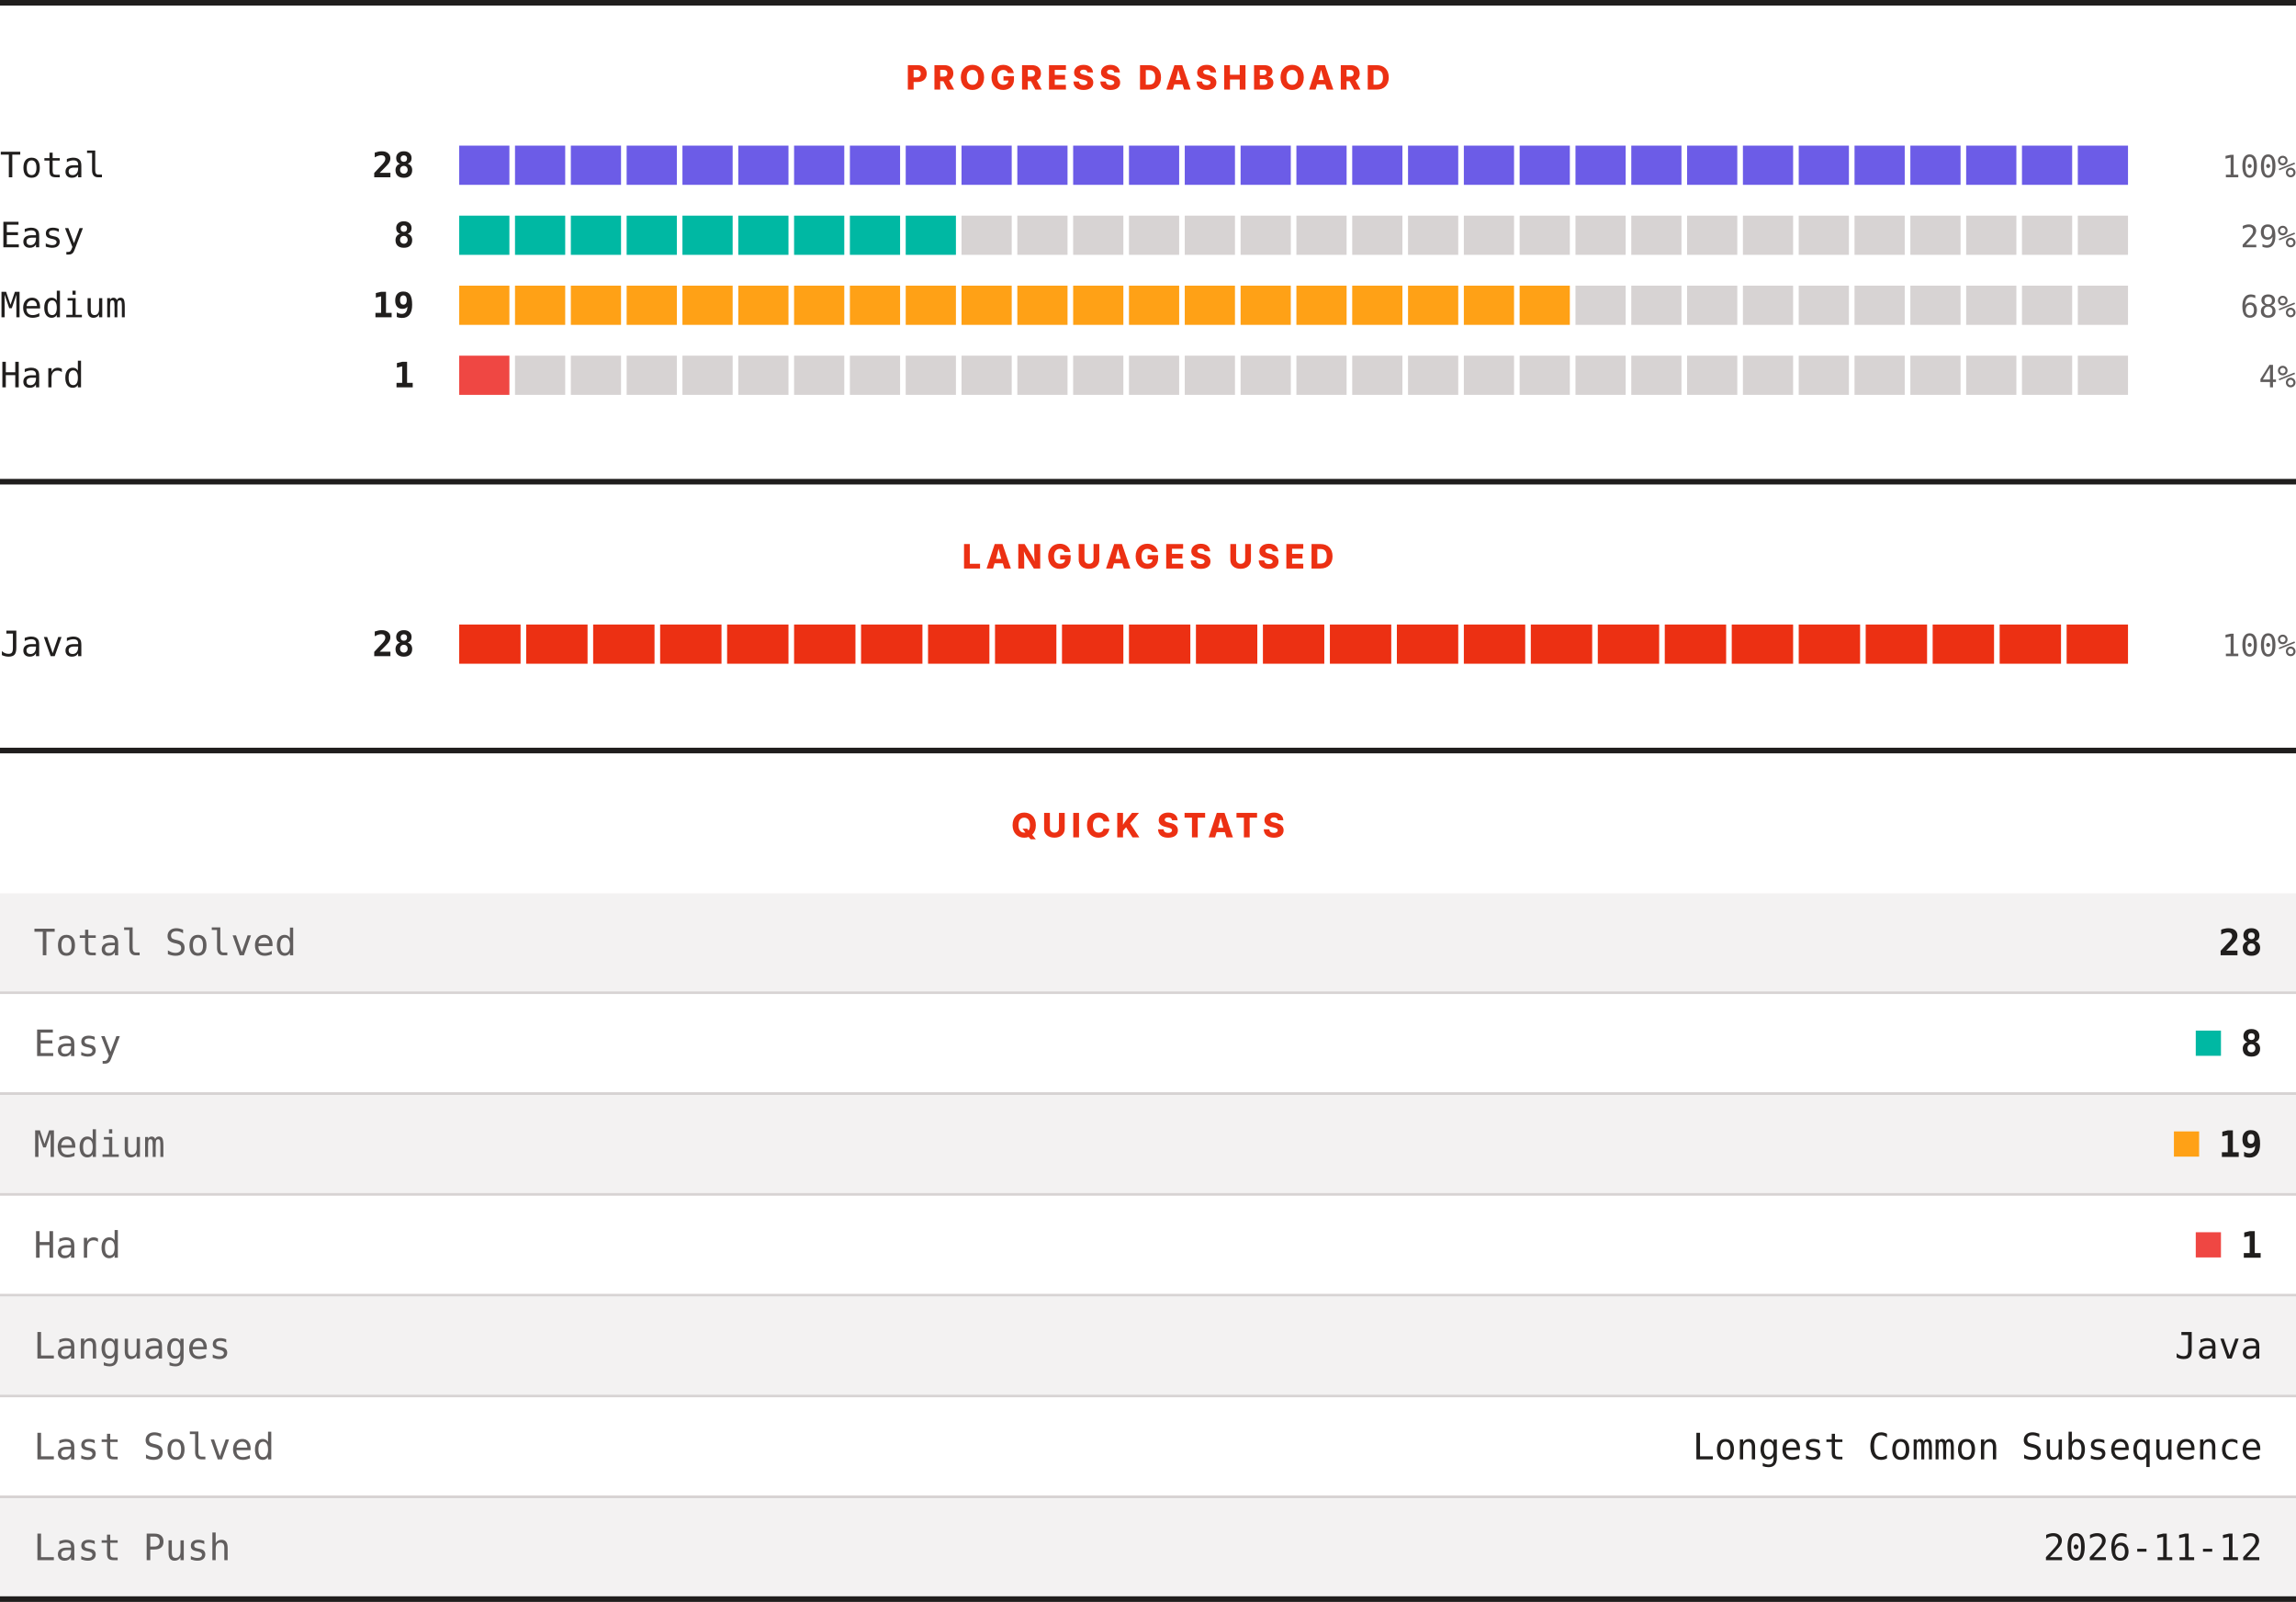
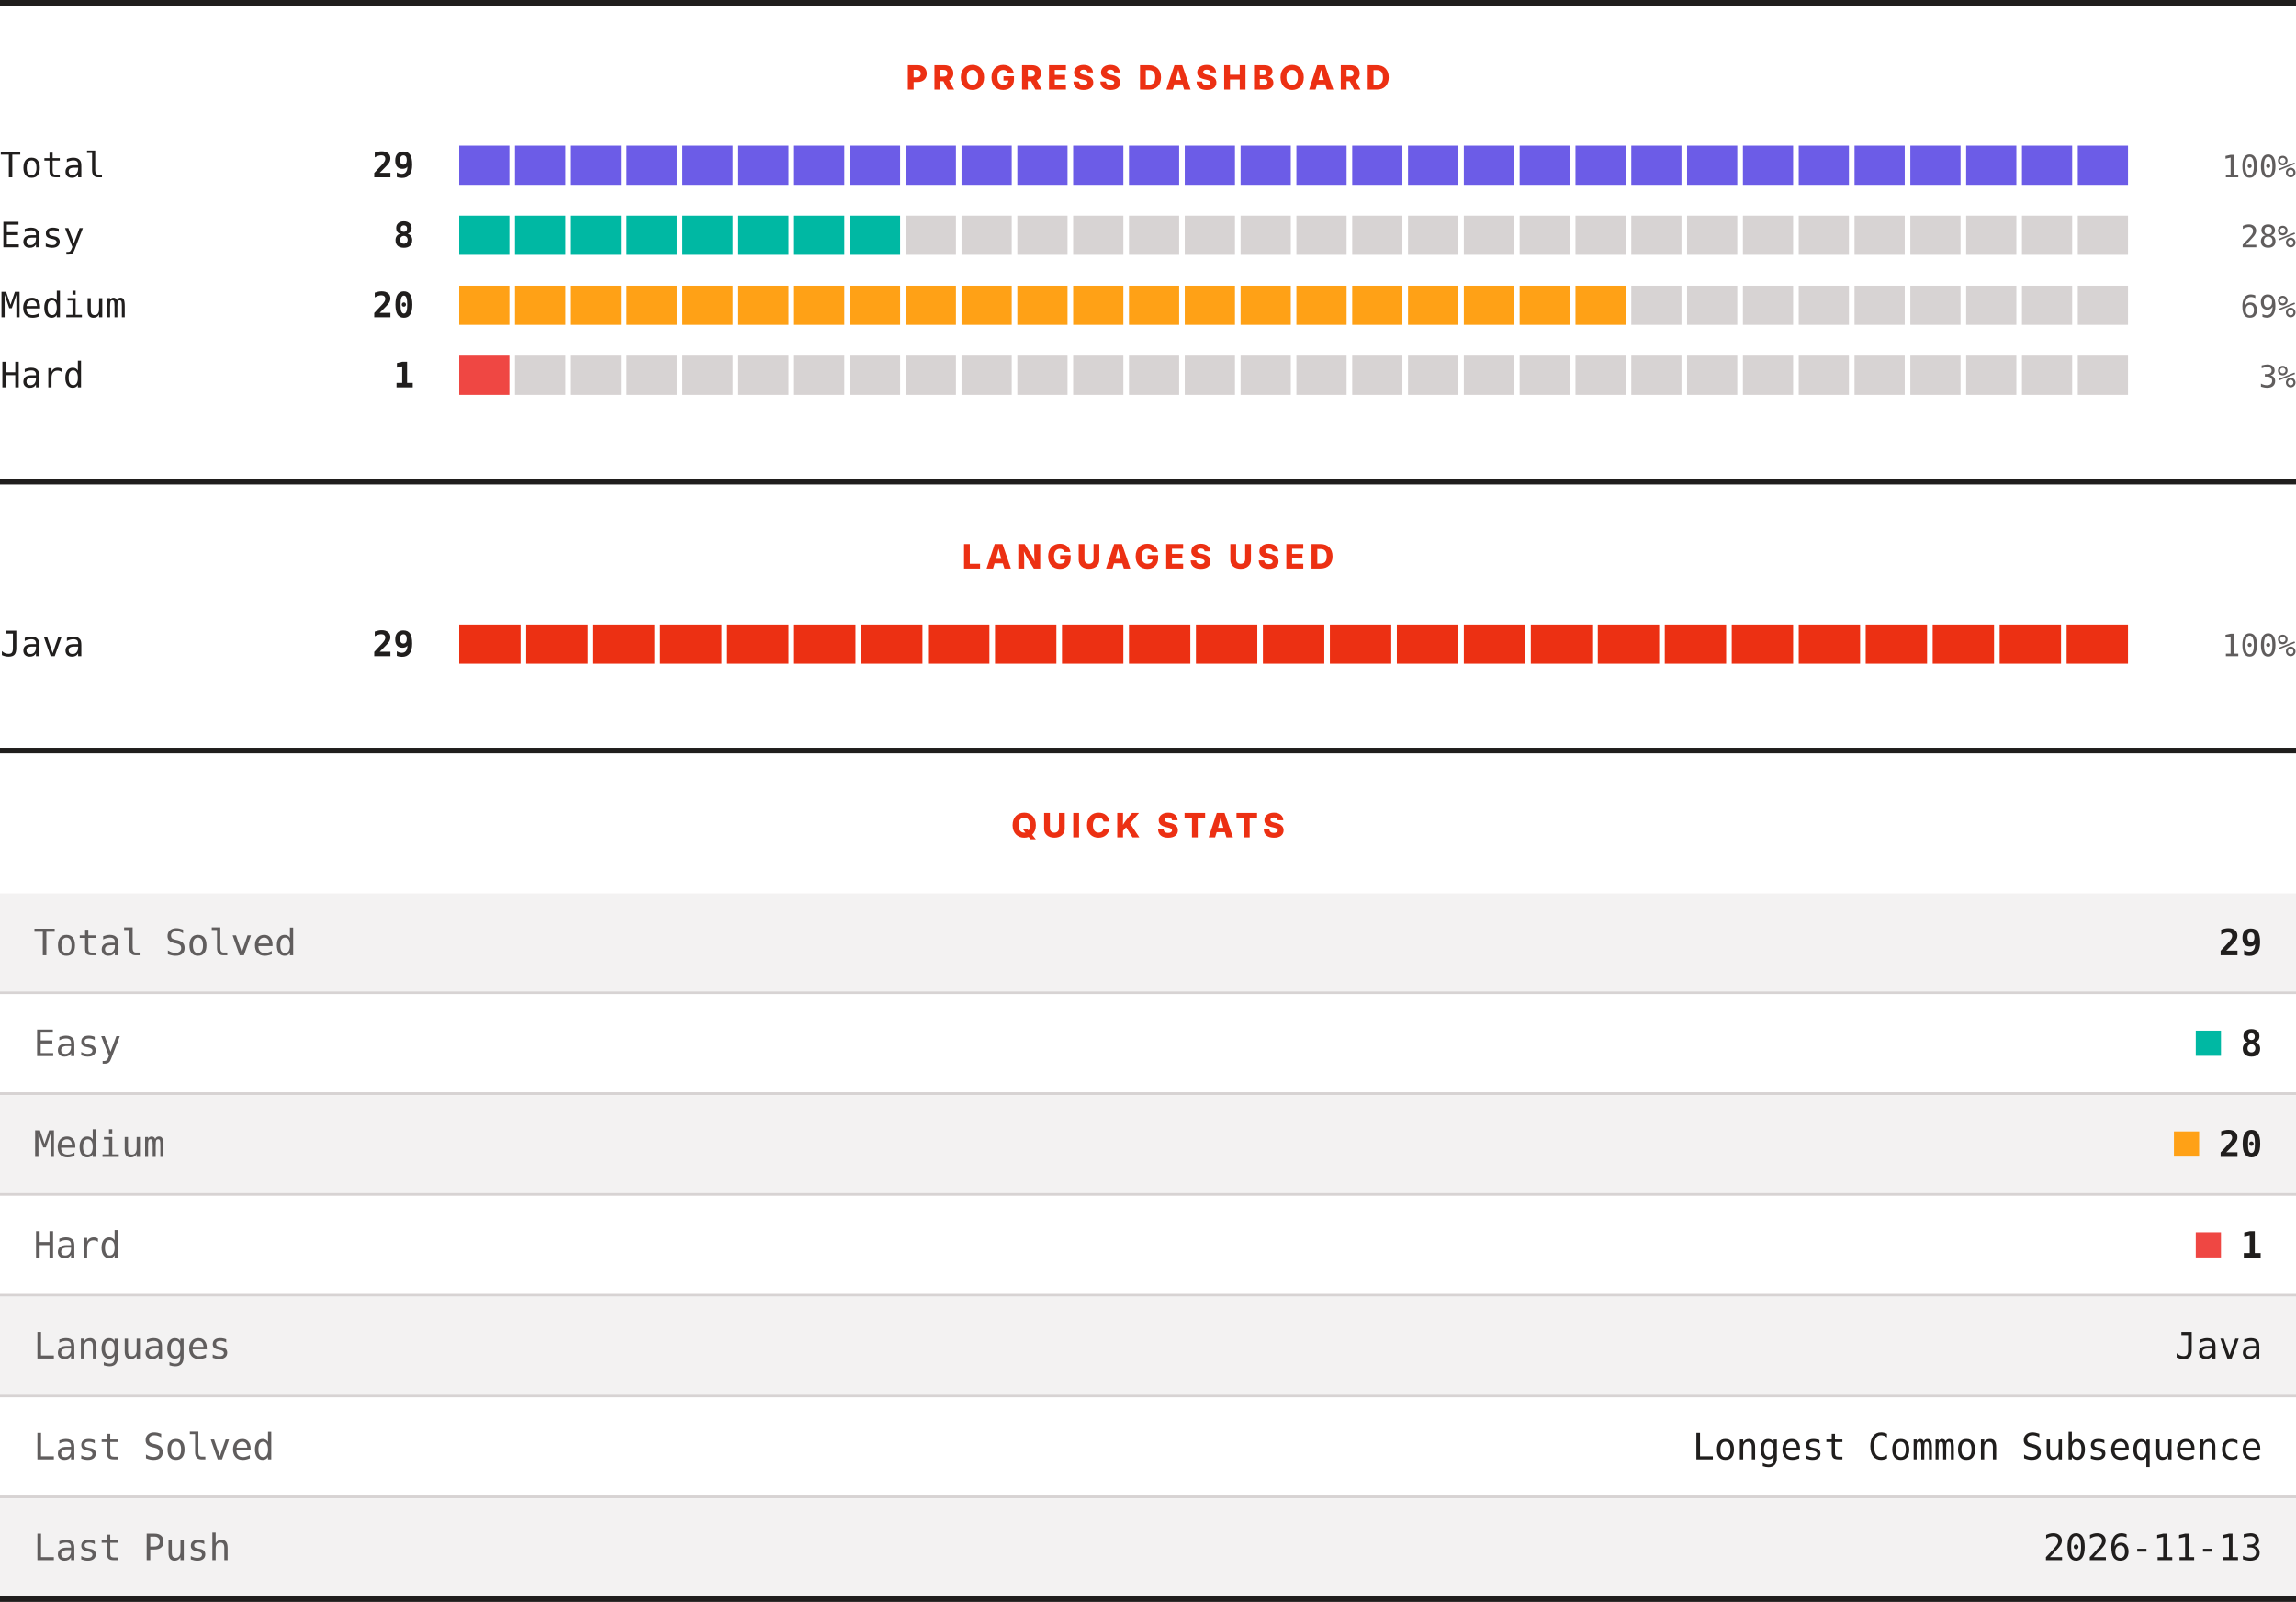
<svg xmlns="http://www.w3.org/2000/svg" width="820" height="572" viewBox="0 0 820 572" role="img" aria-label="LeetCode progress, languages and quick stats">
  <rect width="820" height="572" fill="#ffffff" />
  <rect x="0" y="0" width="820" height="2" fill="#201e1d" />
  <text x="410" y="32" text-anchor="middle" font-family="Archivo, system-ui, -apple-system, Segoe UI, sans-serif" font-size="12" font-weight="800" letter-spacing="1.68" fill="#ec3013">PROGRESS DASHBOARD</text>
  <text x="0" y="63.3" font-family="ui-monospace, SFMono-Regular, Menlo, Consolas, monospace" font-size="12.5" fill="#201e1d">Total</text>
-   <text x="148" y="63.3" text-anchor="end" font-family="ui-monospace, SFMono-Regular, Menlo, Consolas, monospace" font-size="12.5" font-weight="700" fill="#201e1d">28</text>
+   <text x="148" y="63.3" text-anchor="end" font-family="ui-monospace, SFMono-Regular, Menlo, Consolas, monospace" font-size="12.5" font-weight="700" fill="#201e1d">29</text>
  <rect x="164.00" y="52" width="17.93" height="14" fill="#6c5ce7" />
  <rect x="183.93" y="52" width="17.93" height="14" fill="#6c5ce7" />
  <rect x="203.87" y="52" width="17.93" height="14" fill="#6c5ce7" />
  <rect x="223.80" y="52" width="17.93" height="14" fill="#6c5ce7" />
  <rect x="243.73" y="52" width="17.93" height="14" fill="#6c5ce7" />
  <rect x="263.67" y="52" width="17.93" height="14" fill="#6c5ce7" />
  <rect x="283.60" y="52" width="17.93" height="14" fill="#6c5ce7" />
  <rect x="303.53" y="52" width="17.93" height="14" fill="#6c5ce7" />
  <rect x="323.47" y="52" width="17.93" height="14" fill="#6c5ce7" />
  <rect x="343.40" y="52" width="17.93" height="14" fill="#6c5ce7" />
  <rect x="363.33" y="52" width="17.93" height="14" fill="#6c5ce7" />
  <rect x="383.27" y="52" width="17.93" height="14" fill="#6c5ce7" />
  <rect x="403.20" y="52" width="17.93" height="14" fill="#6c5ce7" />
  <rect x="423.13" y="52" width="17.93" height="14" fill="#6c5ce7" />
  <rect x="443.07" y="52" width="17.93" height="14" fill="#6c5ce7" />
  <rect x="463.00" y="52" width="17.93" height="14" fill="#6c5ce7" />
  <rect x="482.93" y="52" width="17.93" height="14" fill="#6c5ce7" />
  <rect x="502.87" y="52" width="17.93" height="14" fill="#6c5ce7" />
  <rect x="522.80" y="52" width="17.93" height="14" fill="#6c5ce7" />
  <rect x="542.73" y="52" width="17.93" height="14" fill="#6c5ce7" />
  <rect x="562.67" y="52" width="17.93" height="14" fill="#6c5ce7" />
  <rect x="582.60" y="52" width="17.93" height="14" fill="#6c5ce7" />
  <rect x="602.53" y="52" width="17.93" height="14" fill="#6c5ce7" />
  <rect x="622.47" y="52" width="17.93" height="14" fill="#6c5ce7" />
  <rect x="642.40" y="52" width="17.93" height="14" fill="#6c5ce7" />
  <rect x="662.33" y="52" width="17.93" height="14" fill="#6c5ce7" />
  <rect x="682.27" y="52" width="17.93" height="14" fill="#6c5ce7" />
  <rect x="702.20" y="52" width="17.93" height="14" fill="#6c5ce7" />
  <rect x="722.13" y="52" width="17.93" height="14" fill="#6c5ce7" />
  <rect x="742.07" y="52" width="17.93" height="14" fill="#6c5ce7" />
  <text x="820" y="63.3" text-anchor="end" font-family="ui-monospace, SFMono-Regular, Menlo, Consolas, monospace" font-size="11" fill="#605d5d">100%</text>
  <text x="0" y="88.3" font-family="ui-monospace, SFMono-Regular, Menlo, Consolas, monospace" font-size="12.5" fill="#201e1d">Easy</text>
  <text x="148" y="88.3" text-anchor="end" font-family="ui-monospace, SFMono-Regular, Menlo, Consolas, monospace" font-size="12.5" font-weight="700" fill="#201e1d">8</text>
  <rect x="164.00" y="77" width="17.93" height="14" fill="#00b8a3" />
  <rect x="183.93" y="77" width="17.93" height="14" fill="#00b8a3" />
  <rect x="203.87" y="77" width="17.93" height="14" fill="#00b8a3" />
  <rect x="223.80" y="77" width="17.93" height="14" fill="#00b8a3" />
  <rect x="243.73" y="77" width="17.93" height="14" fill="#00b8a3" />
  <rect x="263.67" y="77" width="17.93" height="14" fill="#00b8a3" />
  <rect x="283.60" y="77" width="17.93" height="14" fill="#00b8a3" />
  <rect x="303.53" y="77" width="17.93" height="14" fill="#00b8a3" />
-   <rect x="323.47" y="77" width="17.93" height="14" fill="#00b8a3" />
+   <rect x="323.47" y="77" width="17.93" height="14" fill="#d7d3d3" />
  <rect x="343.40" y="77" width="17.93" height="14" fill="#d7d3d3" />
  <rect x="363.33" y="77" width="17.93" height="14" fill="#d7d3d3" />
  <rect x="383.27" y="77" width="17.93" height="14" fill="#d7d3d3" />
  <rect x="403.20" y="77" width="17.93" height="14" fill="#d7d3d3" />
  <rect x="423.13" y="77" width="17.93" height="14" fill="#d7d3d3" />
  <rect x="443.07" y="77" width="17.93" height="14" fill="#d7d3d3" />
  <rect x="463.00" y="77" width="17.93" height="14" fill="#d7d3d3" />
  <rect x="482.93" y="77" width="17.93" height="14" fill="#d7d3d3" />
  <rect x="502.87" y="77" width="17.93" height="14" fill="#d7d3d3" />
  <rect x="522.80" y="77" width="17.93" height="14" fill="#d7d3d3" />
  <rect x="542.73" y="77" width="17.93" height="14" fill="#d7d3d3" />
  <rect x="562.67" y="77" width="17.93" height="14" fill="#d7d3d3" />
  <rect x="582.60" y="77" width="17.93" height="14" fill="#d7d3d3" />
  <rect x="602.53" y="77" width="17.93" height="14" fill="#d7d3d3" />
  <rect x="622.47" y="77" width="17.93" height="14" fill="#d7d3d3" />
  <rect x="642.40" y="77" width="17.93" height="14" fill="#d7d3d3" />
  <rect x="662.33" y="77" width="17.93" height="14" fill="#d7d3d3" />
  <rect x="682.27" y="77" width="17.93" height="14" fill="#d7d3d3" />
  <rect x="702.20" y="77" width="17.93" height="14" fill="#d7d3d3" />
  <rect x="722.13" y="77" width="17.93" height="14" fill="#d7d3d3" />
  <rect x="742.07" y="77" width="17.93" height="14" fill="#d7d3d3" />
-   <text x="820" y="88.3" text-anchor="end" font-family="ui-monospace, SFMono-Regular, Menlo, Consolas, monospace" font-size="11" fill="#605d5d">29%</text>
+   <text x="820" y="88.3" text-anchor="end" font-family="ui-monospace, SFMono-Regular, Menlo, Consolas, monospace" font-size="11" fill="#605d5d">28%</text>
  <text x="0" y="113.3" font-family="ui-monospace, SFMono-Regular, Menlo, Consolas, monospace" font-size="12.5" fill="#201e1d">Medium</text>
-   <text x="148" y="113.3" text-anchor="end" font-family="ui-monospace, SFMono-Regular, Menlo, Consolas, monospace" font-size="12.5" font-weight="700" fill="#201e1d">19</text>
+   <text x="148" y="113.3" text-anchor="end" font-family="ui-monospace, SFMono-Regular, Menlo, Consolas, monospace" font-size="12.5" font-weight="700" fill="#201e1d">20</text>
  <rect x="164.00" y="102" width="17.93" height="14" fill="#ffa116" />
  <rect x="183.93" y="102" width="17.93" height="14" fill="#ffa116" />
  <rect x="203.87" y="102" width="17.93" height="14" fill="#ffa116" />
  <rect x="223.80" y="102" width="17.93" height="14" fill="#ffa116" />
  <rect x="243.73" y="102" width="17.93" height="14" fill="#ffa116" />
  <rect x="263.67" y="102" width="17.93" height="14" fill="#ffa116" />
  <rect x="283.60" y="102" width="17.93" height="14" fill="#ffa116" />
  <rect x="303.53" y="102" width="17.93" height="14" fill="#ffa116" />
  <rect x="323.47" y="102" width="17.93" height="14" fill="#ffa116" />
  <rect x="343.40" y="102" width="17.93" height="14" fill="#ffa116" />
  <rect x="363.33" y="102" width="17.93" height="14" fill="#ffa116" />
  <rect x="383.27" y="102" width="17.93" height="14" fill="#ffa116" />
  <rect x="403.20" y="102" width="17.93" height="14" fill="#ffa116" />
  <rect x="423.13" y="102" width="17.93" height="14" fill="#ffa116" />
  <rect x="443.07" y="102" width="17.93" height="14" fill="#ffa116" />
  <rect x="463.00" y="102" width="17.93" height="14" fill="#ffa116" />
  <rect x="482.93" y="102" width="17.93" height="14" fill="#ffa116" />
  <rect x="502.87" y="102" width="17.93" height="14" fill="#ffa116" />
  <rect x="522.80" y="102" width="17.93" height="14" fill="#ffa116" />
  <rect x="542.73" y="102" width="17.93" height="14" fill="#ffa116" />
-   <rect x="562.67" y="102" width="17.93" height="14" fill="#d7d3d3" />
+   <rect x="562.67" y="102" width="17.93" height="14" fill="#ffa116" />
  <rect x="582.60" y="102" width="17.93" height="14" fill="#d7d3d3" />
  <rect x="602.53" y="102" width="17.93" height="14" fill="#d7d3d3" />
  <rect x="622.47" y="102" width="17.93" height="14" fill="#d7d3d3" />
  <rect x="642.40" y="102" width="17.93" height="14" fill="#d7d3d3" />
  <rect x="662.33" y="102" width="17.93" height="14" fill="#d7d3d3" />
  <rect x="682.27" y="102" width="17.93" height="14" fill="#d7d3d3" />
  <rect x="702.20" y="102" width="17.93" height="14" fill="#d7d3d3" />
  <rect x="722.13" y="102" width="17.93" height="14" fill="#d7d3d3" />
  <rect x="742.07" y="102" width="17.93" height="14" fill="#d7d3d3" />
-   <text x="820" y="113.3" text-anchor="end" font-family="ui-monospace, SFMono-Regular, Menlo, Consolas, monospace" font-size="11" fill="#605d5d">68%</text>
+   <text x="820" y="113.3" text-anchor="end" font-family="ui-monospace, SFMono-Regular, Menlo, Consolas, monospace" font-size="11" fill="#605d5d">69%</text>
  <text x="0" y="138.3" font-family="ui-monospace, SFMono-Regular, Menlo, Consolas, monospace" font-size="12.5" fill="#201e1d">Hard</text>
  <text x="148" y="138.3" text-anchor="end" font-family="ui-monospace, SFMono-Regular, Menlo, Consolas, monospace" font-size="12.5" font-weight="700" fill="#201e1d">1</text>
  <rect x="164.00" y="127" width="17.93" height="14" fill="#ef4743" />
  <rect x="183.93" y="127" width="17.93" height="14" fill="#d7d3d3" />
  <rect x="203.87" y="127" width="17.93" height="14" fill="#d7d3d3" />
  <rect x="223.80" y="127" width="17.93" height="14" fill="#d7d3d3" />
  <rect x="243.73" y="127" width="17.93" height="14" fill="#d7d3d3" />
  <rect x="263.67" y="127" width="17.93" height="14" fill="#d7d3d3" />
  <rect x="283.60" y="127" width="17.93" height="14" fill="#d7d3d3" />
  <rect x="303.53" y="127" width="17.93" height="14" fill="#d7d3d3" />
  <rect x="323.47" y="127" width="17.93" height="14" fill="#d7d3d3" />
  <rect x="343.40" y="127" width="17.93" height="14" fill="#d7d3d3" />
  <rect x="363.33" y="127" width="17.93" height="14" fill="#d7d3d3" />
  <rect x="383.27" y="127" width="17.93" height="14" fill="#d7d3d3" />
  <rect x="403.20" y="127" width="17.93" height="14" fill="#d7d3d3" />
  <rect x="423.13" y="127" width="17.93" height="14" fill="#d7d3d3" />
  <rect x="443.07" y="127" width="17.93" height="14" fill="#d7d3d3" />
  <rect x="463.00" y="127" width="17.93" height="14" fill="#d7d3d3" />
  <rect x="482.93" y="127" width="17.93" height="14" fill="#d7d3d3" />
  <rect x="502.87" y="127" width="17.93" height="14" fill="#d7d3d3" />
  <rect x="522.80" y="127" width="17.93" height="14" fill="#d7d3d3" />
  <rect x="542.73" y="127" width="17.93" height="14" fill="#d7d3d3" />
  <rect x="562.67" y="127" width="17.93" height="14" fill="#d7d3d3" />
  <rect x="582.60" y="127" width="17.93" height="14" fill="#d7d3d3" />
  <rect x="602.53" y="127" width="17.93" height="14" fill="#d7d3d3" />
  <rect x="622.47" y="127" width="17.93" height="14" fill="#d7d3d3" />
  <rect x="642.40" y="127" width="17.93" height="14" fill="#d7d3d3" />
  <rect x="662.33" y="127" width="17.93" height="14" fill="#d7d3d3" />
  <rect x="682.27" y="127" width="17.93" height="14" fill="#d7d3d3" />
  <rect x="702.20" y="127" width="17.93" height="14" fill="#d7d3d3" />
  <rect x="722.13" y="127" width="17.93" height="14" fill="#d7d3d3" />
  <rect x="742.07" y="127" width="17.93" height="14" fill="#d7d3d3" />
-   <text x="820" y="138.3" text-anchor="end" font-family="ui-monospace, SFMono-Regular, Menlo, Consolas, monospace" font-size="11" fill="#605d5d">4%</text>
+   <text x="820" y="138.3" text-anchor="end" font-family="ui-monospace, SFMono-Regular, Menlo, Consolas, monospace" font-size="11" fill="#605d5d">3%</text>
  <rect x="0" y="171" width="820" height="2" fill="#201e1d" />
  <text x="410" y="203" text-anchor="middle" font-family="Archivo, system-ui, -apple-system, Segoe UI, sans-serif" font-size="12" font-weight="800" letter-spacing="1.68" fill="#ec3013">LANGUAGES USED</text>
  <text x="0" y="234.3" font-family="ui-monospace, SFMono-Regular, Menlo, Consolas, monospace" font-size="12.5" fill="#201e1d">Java</text>
-   <text x="148" y="234.3" text-anchor="end" font-family="ui-monospace, SFMono-Regular, Menlo, Consolas, monospace" font-size="12.5" font-weight="700" fill="#201e1d">28</text>
+   <text x="148" y="234.3" text-anchor="end" font-family="ui-monospace, SFMono-Regular, Menlo, Consolas, monospace" font-size="12.5" font-weight="700" fill="#201e1d">29</text>
  <rect x="164.00" y="223" width="21.92" height="14" fill="#ec3013" />
  <rect x="187.92" y="223" width="21.92" height="14" fill="#ec3013" />
  <rect x="211.84" y="223" width="21.92" height="14" fill="#ec3013" />
  <rect x="235.76" y="223" width="21.92" height="14" fill="#ec3013" />
  <rect x="259.68" y="223" width="21.92" height="14" fill="#ec3013" />
  <rect x="283.60" y="223" width="21.92" height="14" fill="#ec3013" />
  <rect x="307.52" y="223" width="21.92" height="14" fill="#ec3013" />
  <rect x="331.44" y="223" width="21.92" height="14" fill="#ec3013" />
  <rect x="355.36" y="223" width="21.92" height="14" fill="#ec3013" />
  <rect x="379.28" y="223" width="21.92" height="14" fill="#ec3013" />
  <rect x="403.20" y="223" width="21.92" height="14" fill="#ec3013" />
  <rect x="427.12" y="223" width="21.92" height="14" fill="#ec3013" />
  <rect x="451.04" y="223" width="21.92" height="14" fill="#ec3013" />
  <rect x="474.96" y="223" width="21.92" height="14" fill="#ec3013" />
  <rect x="498.88" y="223" width="21.92" height="14" fill="#ec3013" />
  <rect x="522.80" y="223" width="21.92" height="14" fill="#ec3013" />
  <rect x="546.72" y="223" width="21.92" height="14" fill="#ec3013" />
  <rect x="570.64" y="223" width="21.92" height="14" fill="#ec3013" />
  <rect x="594.56" y="223" width="21.92" height="14" fill="#ec3013" />
  <rect x="618.48" y="223" width="21.92" height="14" fill="#ec3013" />
  <rect x="642.40" y="223" width="21.92" height="14" fill="#ec3013" />
  <rect x="666.32" y="223" width="21.92" height="14" fill="#ec3013" />
  <rect x="690.24" y="223" width="21.92" height="14" fill="#ec3013" />
  <rect x="714.16" y="223" width="21.92" height="14" fill="#ec3013" />
  <rect x="738.08" y="223" width="21.92" height="14" fill="#ec3013" />
  <text x="820" y="234.3" text-anchor="end" font-family="ui-monospace, SFMono-Regular, Menlo, Consolas, monospace" font-size="11" fill="#605d5d">100%</text>
  <rect x="0" y="267" width="820" height="2" fill="#201e1d" />
  <text x="410" y="299" text-anchor="middle" font-family="Archivo, system-ui, -apple-system, Segoe UI, sans-serif" font-size="12" font-weight="800" letter-spacing="1.68" fill="#ec3013">QUICK STATS</text>
  <rect x="0" y="319" width="820" height="35" fill="#f3f2f2" />
  <text x="12" y="341.1" font-family="ui-monospace, SFMono-Regular, Menlo, Consolas, monospace" font-size="13" fill="#605d5d">Total Solved</text>
-   <text x="808" y="341.1" text-anchor="end" font-family="ui-monospace, SFMono-Regular, Menlo, Consolas, monospace" font-size="13" font-weight="700" fill="#201e1d">28</text>
+   <text x="808" y="341.1" text-anchor="end" font-family="ui-monospace, SFMono-Regular, Menlo, Consolas, monospace" font-size="13" font-weight="700" fill="#201e1d">29</text>
  <rect x="0" y="354" width="820" height="1" fill="#d7d3d3" />
  <rect x="0" y="355" width="820" height="35" fill="#ffffff" />
  <text x="12" y="377.1" font-family="ui-monospace, SFMono-Regular, Menlo, Consolas, monospace" font-size="13" fill="#605d5d">Easy</text>
  <rect x="784.2" y="368" width="9" height="9" fill="#00b8a3" />
  <text x="808" y="377.1" text-anchor="end" font-family="ui-monospace, SFMono-Regular, Menlo, Consolas, monospace" font-size="13" font-weight="700" fill="#201e1d">8</text>
  <rect x="0" y="390" width="820" height="1" fill="#d7d3d3" />
  <rect x="0" y="391" width="820" height="35" fill="#f3f2f2" />
  <text x="12" y="413.1" font-family="ui-monospace, SFMono-Regular, Menlo, Consolas, monospace" font-size="13" fill="#605d5d">Medium</text>
  <rect x="776.4" y="404" width="9" height="9" fill="#ffa116" />
-   <text x="808" y="413.1" text-anchor="end" font-family="ui-monospace, SFMono-Regular, Menlo, Consolas, monospace" font-size="13" font-weight="700" fill="#201e1d">19</text>
+   <text x="808" y="413.1" text-anchor="end" font-family="ui-monospace, SFMono-Regular, Menlo, Consolas, monospace" font-size="13" font-weight="700" fill="#201e1d">20</text>
  <rect x="0" y="426" width="820" height="1" fill="#d7d3d3" />
  <rect x="0" y="427" width="820" height="35" fill="#ffffff" />
  <text x="12" y="449.1" font-family="ui-monospace, SFMono-Regular, Menlo, Consolas, monospace" font-size="13" fill="#605d5d">Hard</text>
  <rect x="784.2" y="440" width="9" height="9" fill="#ef4743" />
  <text x="808" y="449.1" text-anchor="end" font-family="ui-monospace, SFMono-Regular, Menlo, Consolas, monospace" font-size="13" font-weight="700" fill="#201e1d">1</text>
  <rect x="0" y="462" width="820" height="1" fill="#d7d3d3" />
  <rect x="0" y="463" width="820" height="35" fill="#f3f2f2" />
  <text x="12" y="485.1" font-family="ui-monospace, SFMono-Regular, Menlo, Consolas, monospace" font-size="13" fill="#605d5d">Languages</text>
  <text x="808" y="485.1" text-anchor="end" font-family="ui-monospace, SFMono-Regular, Menlo, Consolas, monospace" font-size="13" fill="#201e1d">Java</text>
  <rect x="0" y="498" width="820" height="1" fill="#d7d3d3" />
  <rect x="0" y="499" width="820" height="35" fill="#ffffff" />
  <text x="12" y="521.1" font-family="ui-monospace, SFMono-Regular, Menlo, Consolas, monospace" font-size="13" fill="#605d5d">Last Solved</text>
  <text x="808" y="521.1" text-anchor="end" font-family="ui-monospace, SFMono-Regular, Menlo, Consolas, monospace" font-size="13" fill="#201e1d">Longest Common Subsequence</text>
  <rect x="0" y="534" width="820" height="1" fill="#d7d3d3" />
  <rect x="0" y="535" width="820" height="35" fill="#f3f2f2" />
  <text x="12" y="557.1" font-family="ui-monospace, SFMono-Regular, Menlo, Consolas, monospace" font-size="13" fill="#605d5d">Last Push</text>
-   <text x="808" y="557.1" text-anchor="end" font-family="ui-monospace, SFMono-Regular, Menlo, Consolas, monospace" font-size="13" fill="#201e1d">2026-11-12</text>
+   <text x="808" y="557.1" text-anchor="end" font-family="ui-monospace, SFMono-Regular, Menlo, Consolas, monospace" font-size="13" fill="#201e1d">2026-11-13</text>
  <rect x="0" y="570" width="820" height="2" fill="#201e1d" />
</svg>
